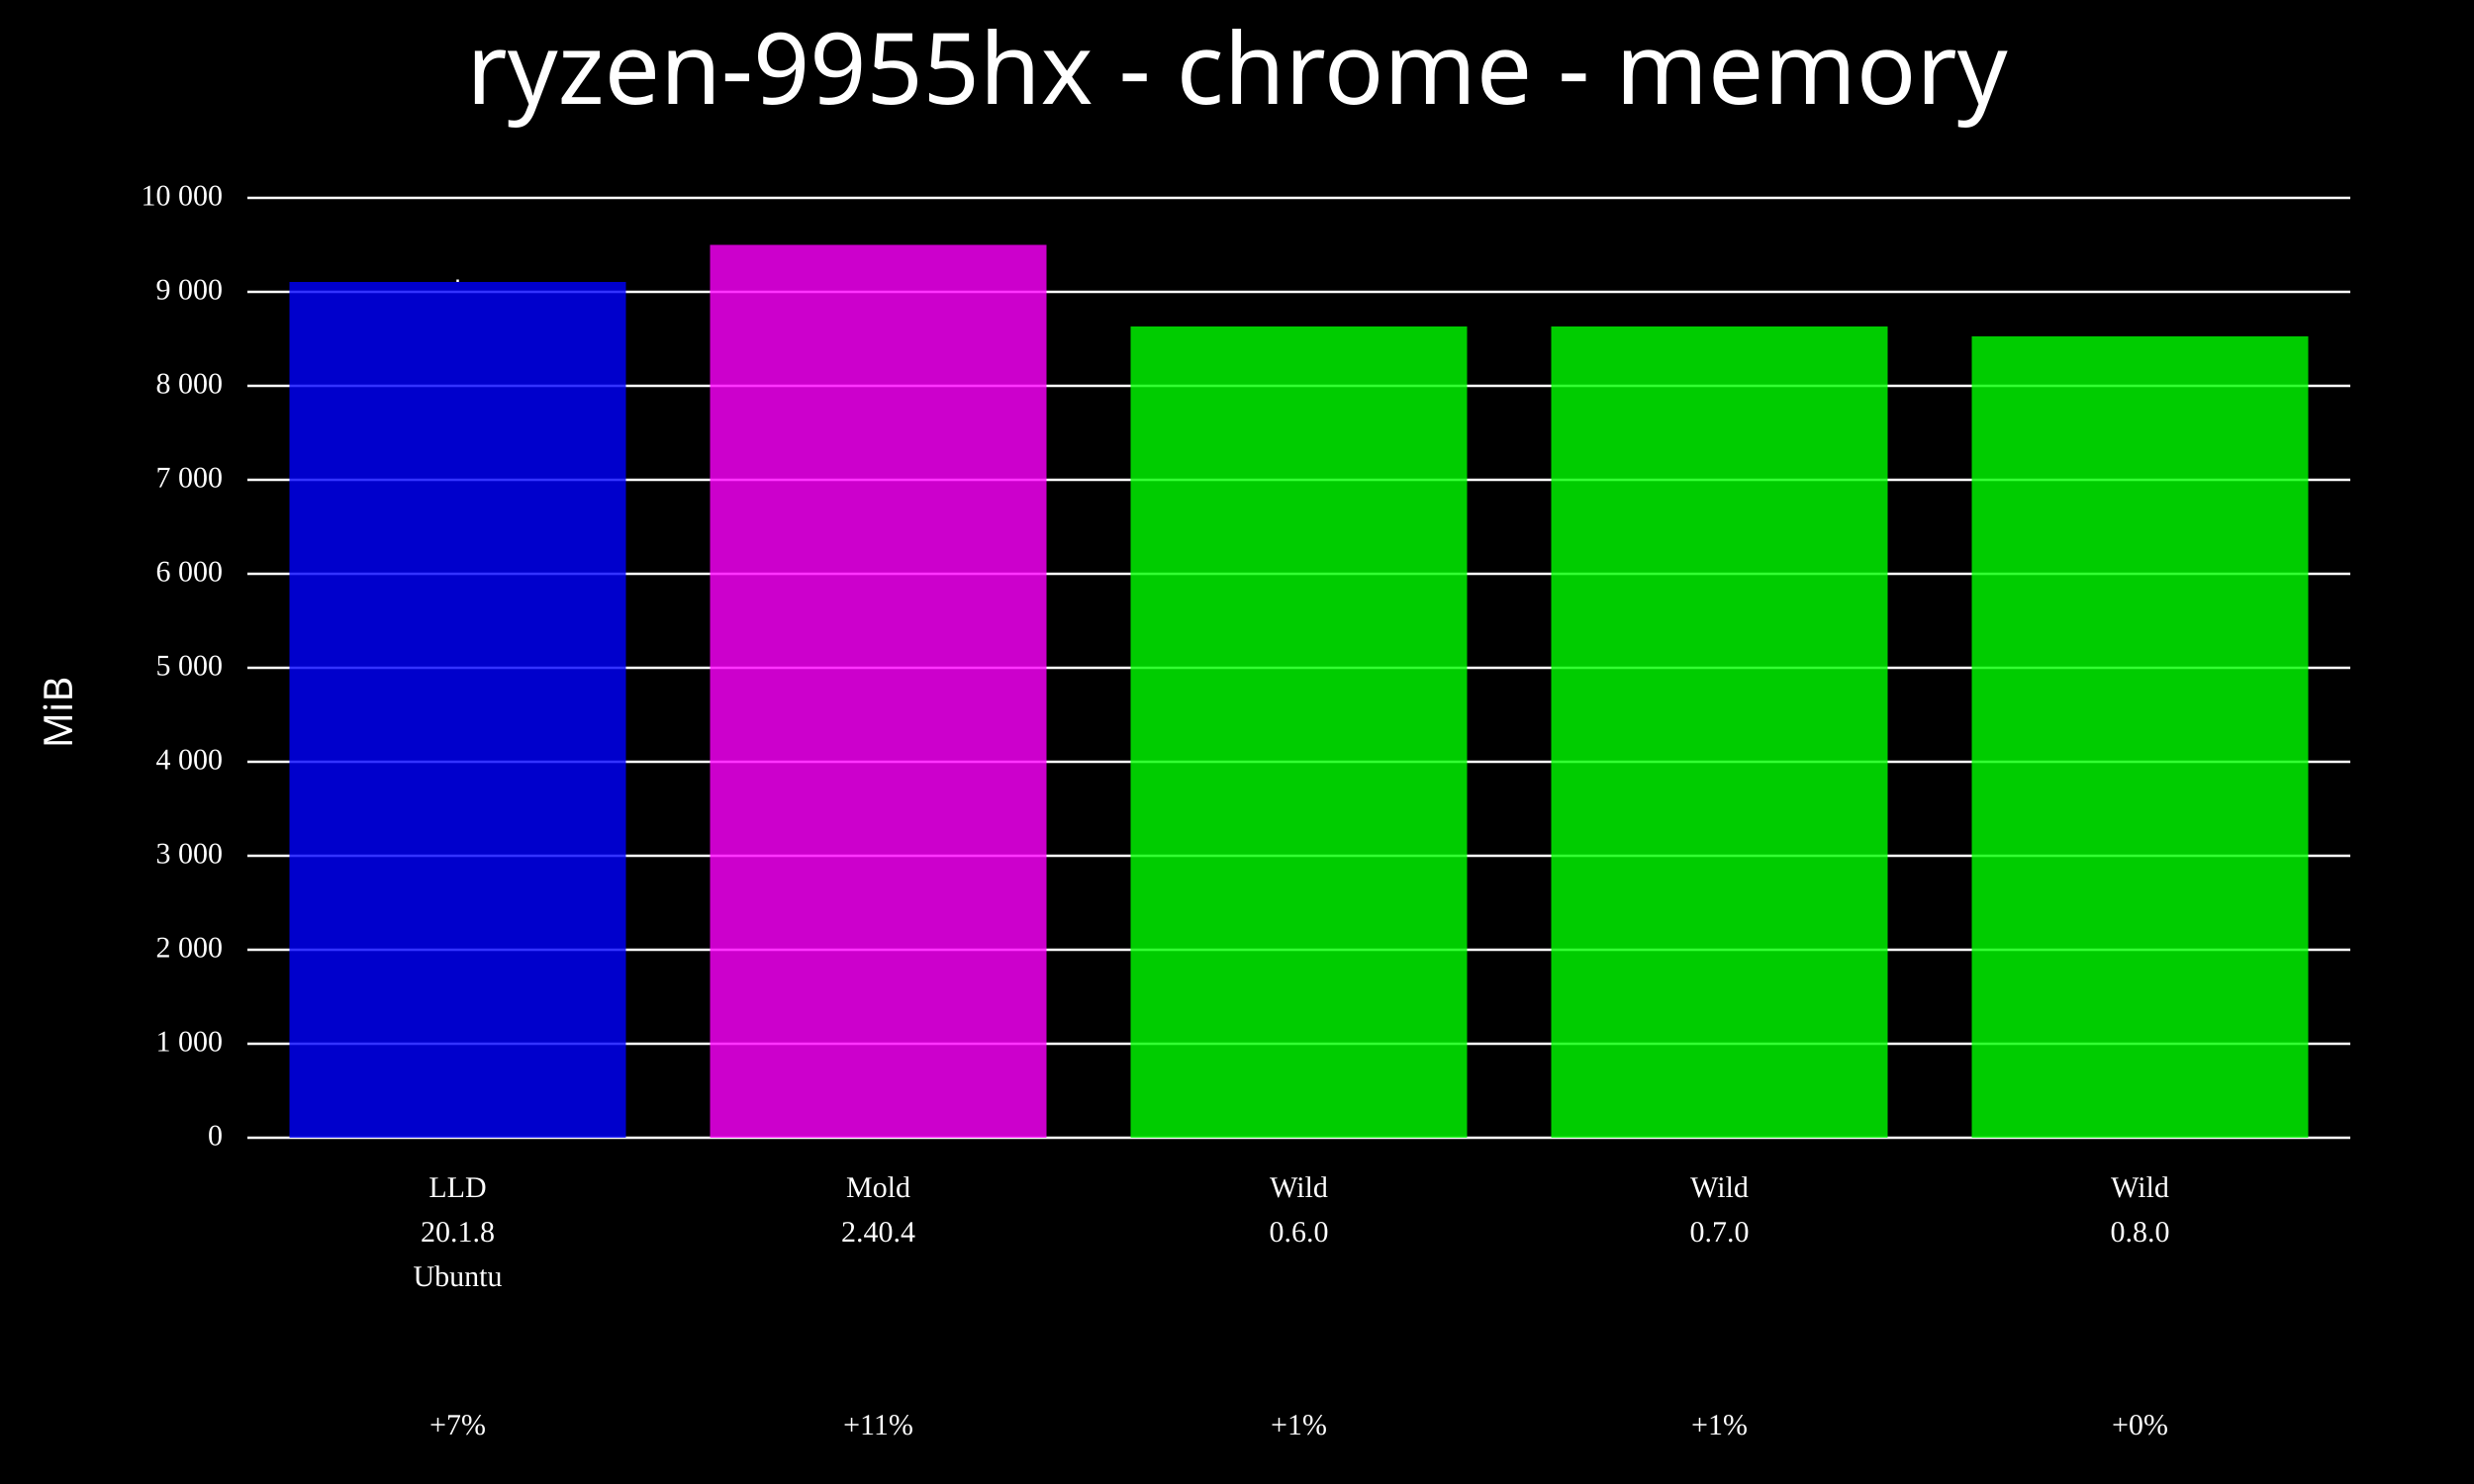
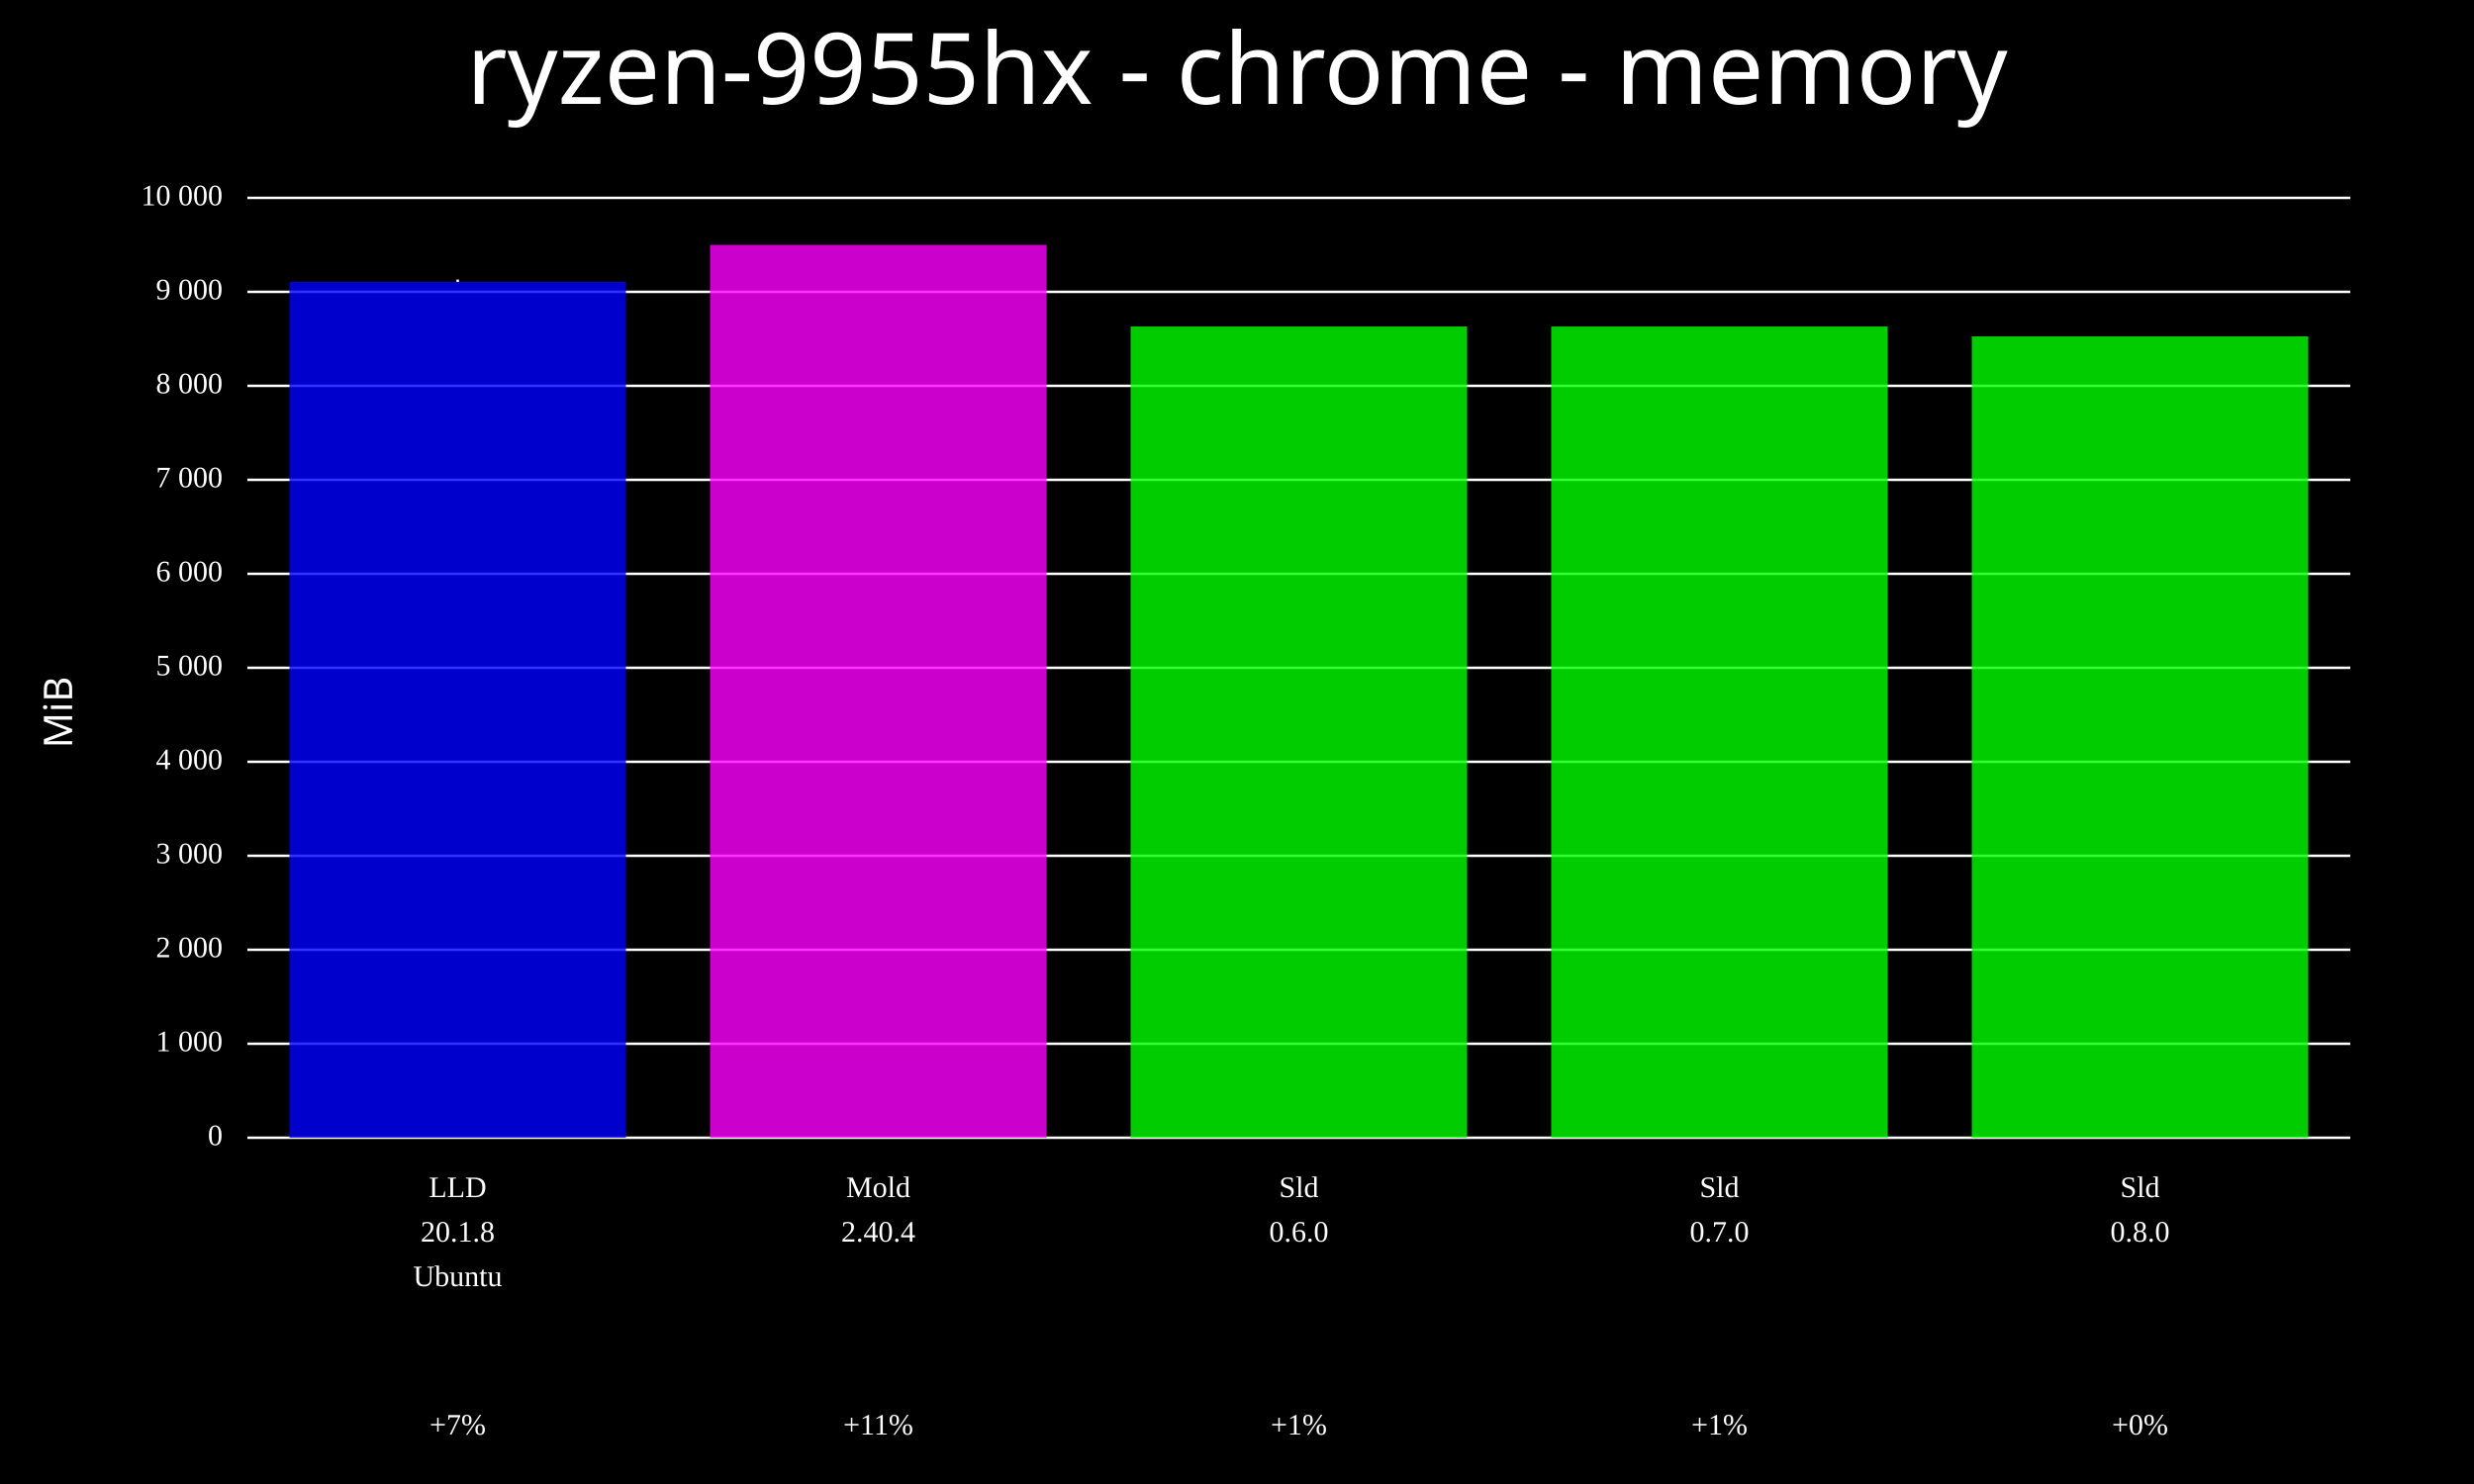
<svg xmlns="http://www.w3.org/2000/svg" width="1000" height="600" viewBox="0 0 1000 600">
  <rect x="0" y="0" width="1000" height="600" fill="#000000" />
  <text x="500" y="10" dy="0.8em" text-anchor="middle" font-family="sans-serif" font-size="40" fill="#FFFFFF">
ryzen-9955hx - chrome - memory</text>
  <text x="5" y="300" dy="0.76em" text-anchor="middle" font-family="sans-serif" font-size="16" fill="#FFFFFF" transform="rotate(270, 5, 288)">MiB</text>
  <line x1="100" y1="460" x2="950" y2="460" stroke="#FFFFFF" />
  <text x="90" y="460" dy="0.5ex" text-anchor="end" fill="#FFFFFF">0</text>
  <line x1="100" y1="422" x2="950" y2="422" stroke="#FFFFFF" />
  <text x="90" y="422" dy="0.5ex" text-anchor="end" fill="#FFFFFF">1 000</text>
  <line x1="100" y1="384" x2="950" y2="384" stroke="#FFFFFF" />
  <text x="90" y="384" dy="0.5ex" text-anchor="end" fill="#FFFFFF">2 000</text>
  <line x1="100" y1="346" x2="950" y2="346" stroke="#FFFFFF" />
  <text x="90" y="346" dy="0.5ex" text-anchor="end" fill="#FFFFFF">3 000</text>
  <line x1="100" y1="308" x2="950" y2="308" stroke="#FFFFFF" />
  <text x="90" y="308" dy="0.5ex" text-anchor="end" fill="#FFFFFF">4 000</text>
  <line x1="100" y1="270" x2="950" y2="270" stroke="#FFFFFF" />
  <text x="90" y="270" dy="0.5ex" text-anchor="end" fill="#FFFFFF">5 000</text>
  <line x1="100" y1="232" x2="950" y2="232" stroke="#FFFFFF" />
  <text x="90" y="232" dy="0.5ex" text-anchor="end" fill="#FFFFFF">6 000</text>
  <line x1="100" y1="194" x2="950" y2="194" stroke="#FFFFFF" />
  <text x="90" y="194" dy="0.5ex" text-anchor="end" fill="#FFFFFF">7 000</text>
  <line x1="100" y1="156" x2="950" y2="156" stroke="#FFFFFF" />
  <text x="90" y="156" dy="0.5ex" text-anchor="end" fill="#FFFFFF">8 000</text>
  <line x1="100" y1="118" x2="950" y2="118" stroke="#FFFFFF" />
  <text x="90" y="118" dy="0.5ex" text-anchor="end" fill="#FFFFFF">9 000</text>
  <line x1="100" y1="80" x2="950" y2="80" stroke="#FFFFFF" />
  <text x="90" y="80" dy="0.5ex" text-anchor="end" fill="#FFFFFF">10 000</text>
  <rect fill="#0000FF" opacity="0.8" x="117" y="114" width="136" height="346" />
  <line stroke="#FFFFFF" x1="185" y1="113" x2="185" y2="114" />
  <text x="185" y="484" fill="#FFFFFF" text-anchor="middle">LLD</text>
  <text x="185" y="502" fill="#FFFFFF" text-anchor="middle">20.1.8</text>
  <text x="185" y="520" fill="#FFFFFF" text-anchor="middle">Ubuntu</text>
  <text x="185" y="580" fill="#FFFFFF" text-anchor="middle">+7%</text>
  <rect fill="#FF00FF" opacity="0.8" x="287" y="99" width="136" height="361" />
  <line stroke="#FFFFFF" x1="355" y1="99" x2="355" y2="99" />
  <text x="355" y="484" fill="#FFFFFF" text-anchor="middle">Mold</text>
  <text x="355" y="502" fill="#FFFFFF" text-anchor="middle">2.40.4</text>
  <text x="355" y="580" fill="#FFFFFF" text-anchor="middle">+11%</text>
  <rect fill="#00FF00" opacity="0.8" x="457" y="132" width="136" height="328" />
  <line stroke="#FFFFFF" x1="525" y1="132" x2="525" y2="132" />
-   <text x="525" y="484" fill="#FFFFFF" text-anchor="middle">Wild</text>
+   <text x="525" y="484" fill="#FFFFFF" text-anchor="middle">Sld</text>
  <text x="525" y="502" fill="#FFFFFF" text-anchor="middle">0.6.0</text>
  <text x="525" y="580" fill="#FFFFFF" text-anchor="middle">+1%</text>
  <rect fill="#00FF00" opacity="0.8" x="627" y="132" width="136" height="328" />
  <line stroke="#FFFFFF" x1="695" y1="132" x2="695" y2="132" />
-   <text x="695" y="484" fill="#FFFFFF" text-anchor="middle">Wild</text>
+   <text x="695" y="484" fill="#FFFFFF" text-anchor="middle">Sld</text>
  <text x="695" y="502" fill="#FFFFFF" text-anchor="middle">0.7.0</text>
  <text x="695" y="580" fill="#FFFFFF" text-anchor="middle">+1%</text>
  <rect fill="#00FF00" opacity="0.8" x="797" y="136" width="136" height="324" />
  <line stroke="#FFFFFF" x1="865" y1="136" x2="865" y2="136" />
-   <text x="865" y="484" fill="#FFFFFF" text-anchor="middle">Wild</text>
+   <text x="865" y="484" fill="#FFFFFF" text-anchor="middle">Sld</text>
  <text x="865" y="502" fill="#FFFFFF" text-anchor="middle">0.8.0</text>
  <text x="865" y="580" fill="#FFFFFF" text-anchor="middle">+0%</text>
</svg>
